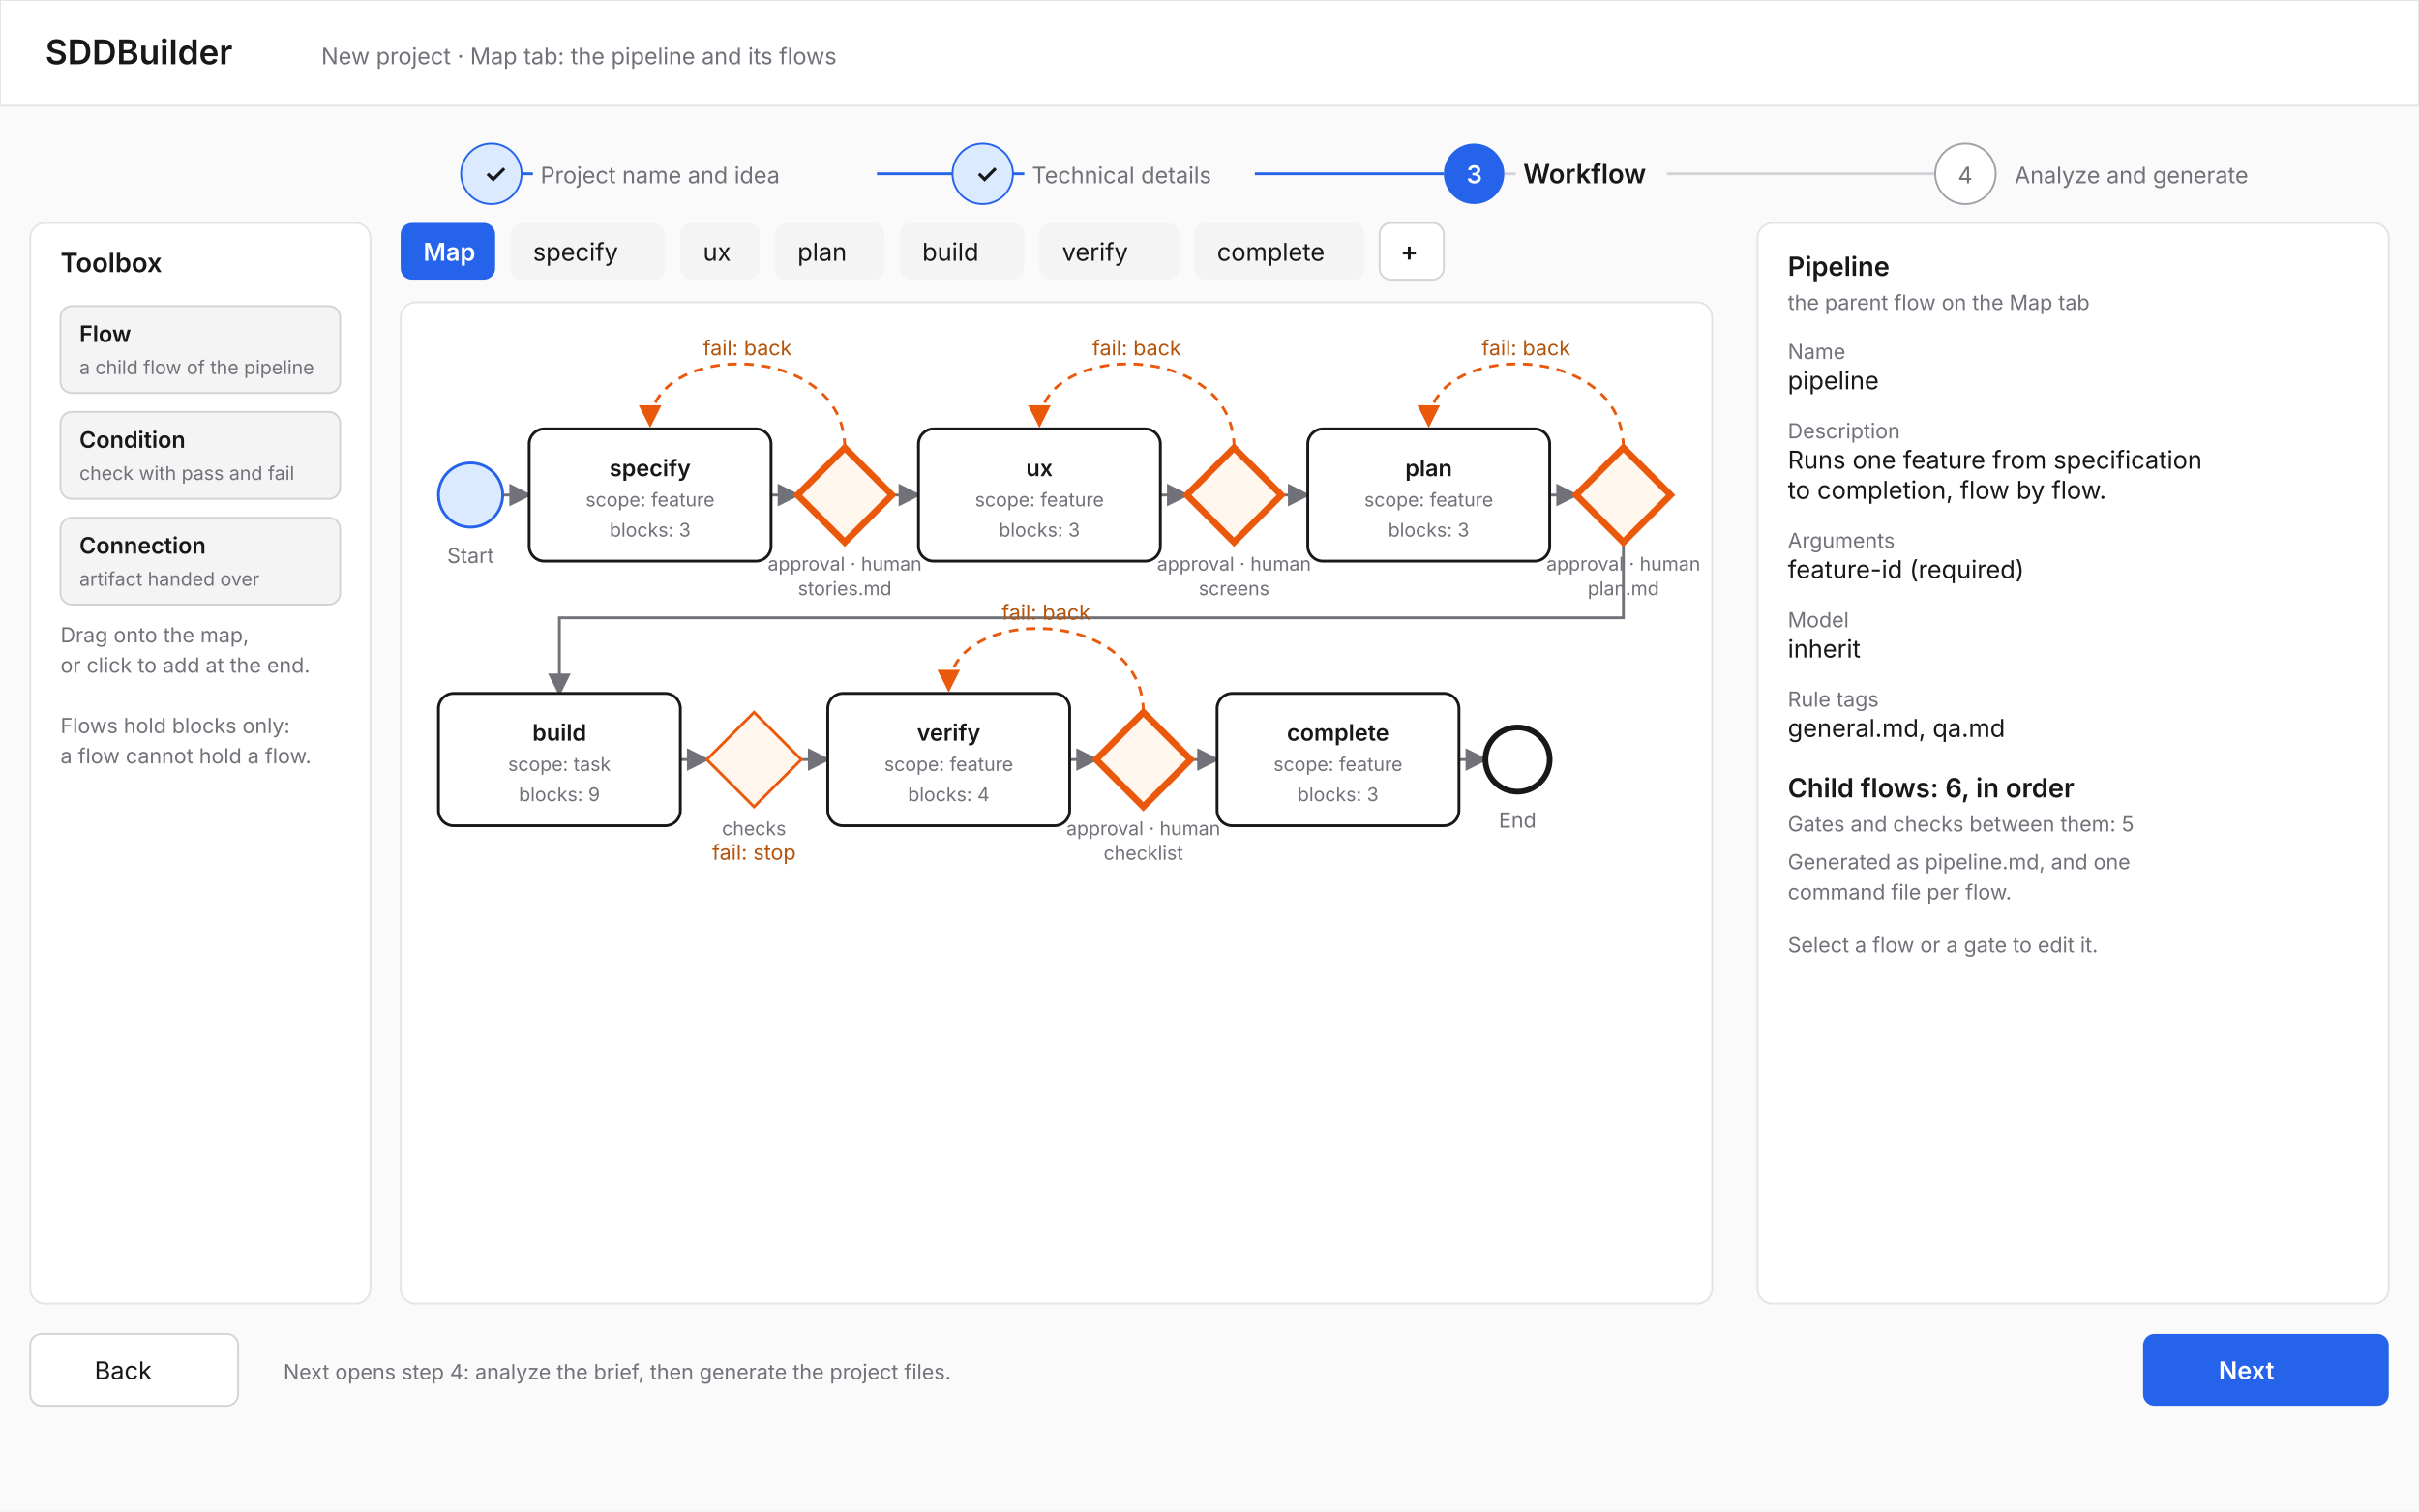
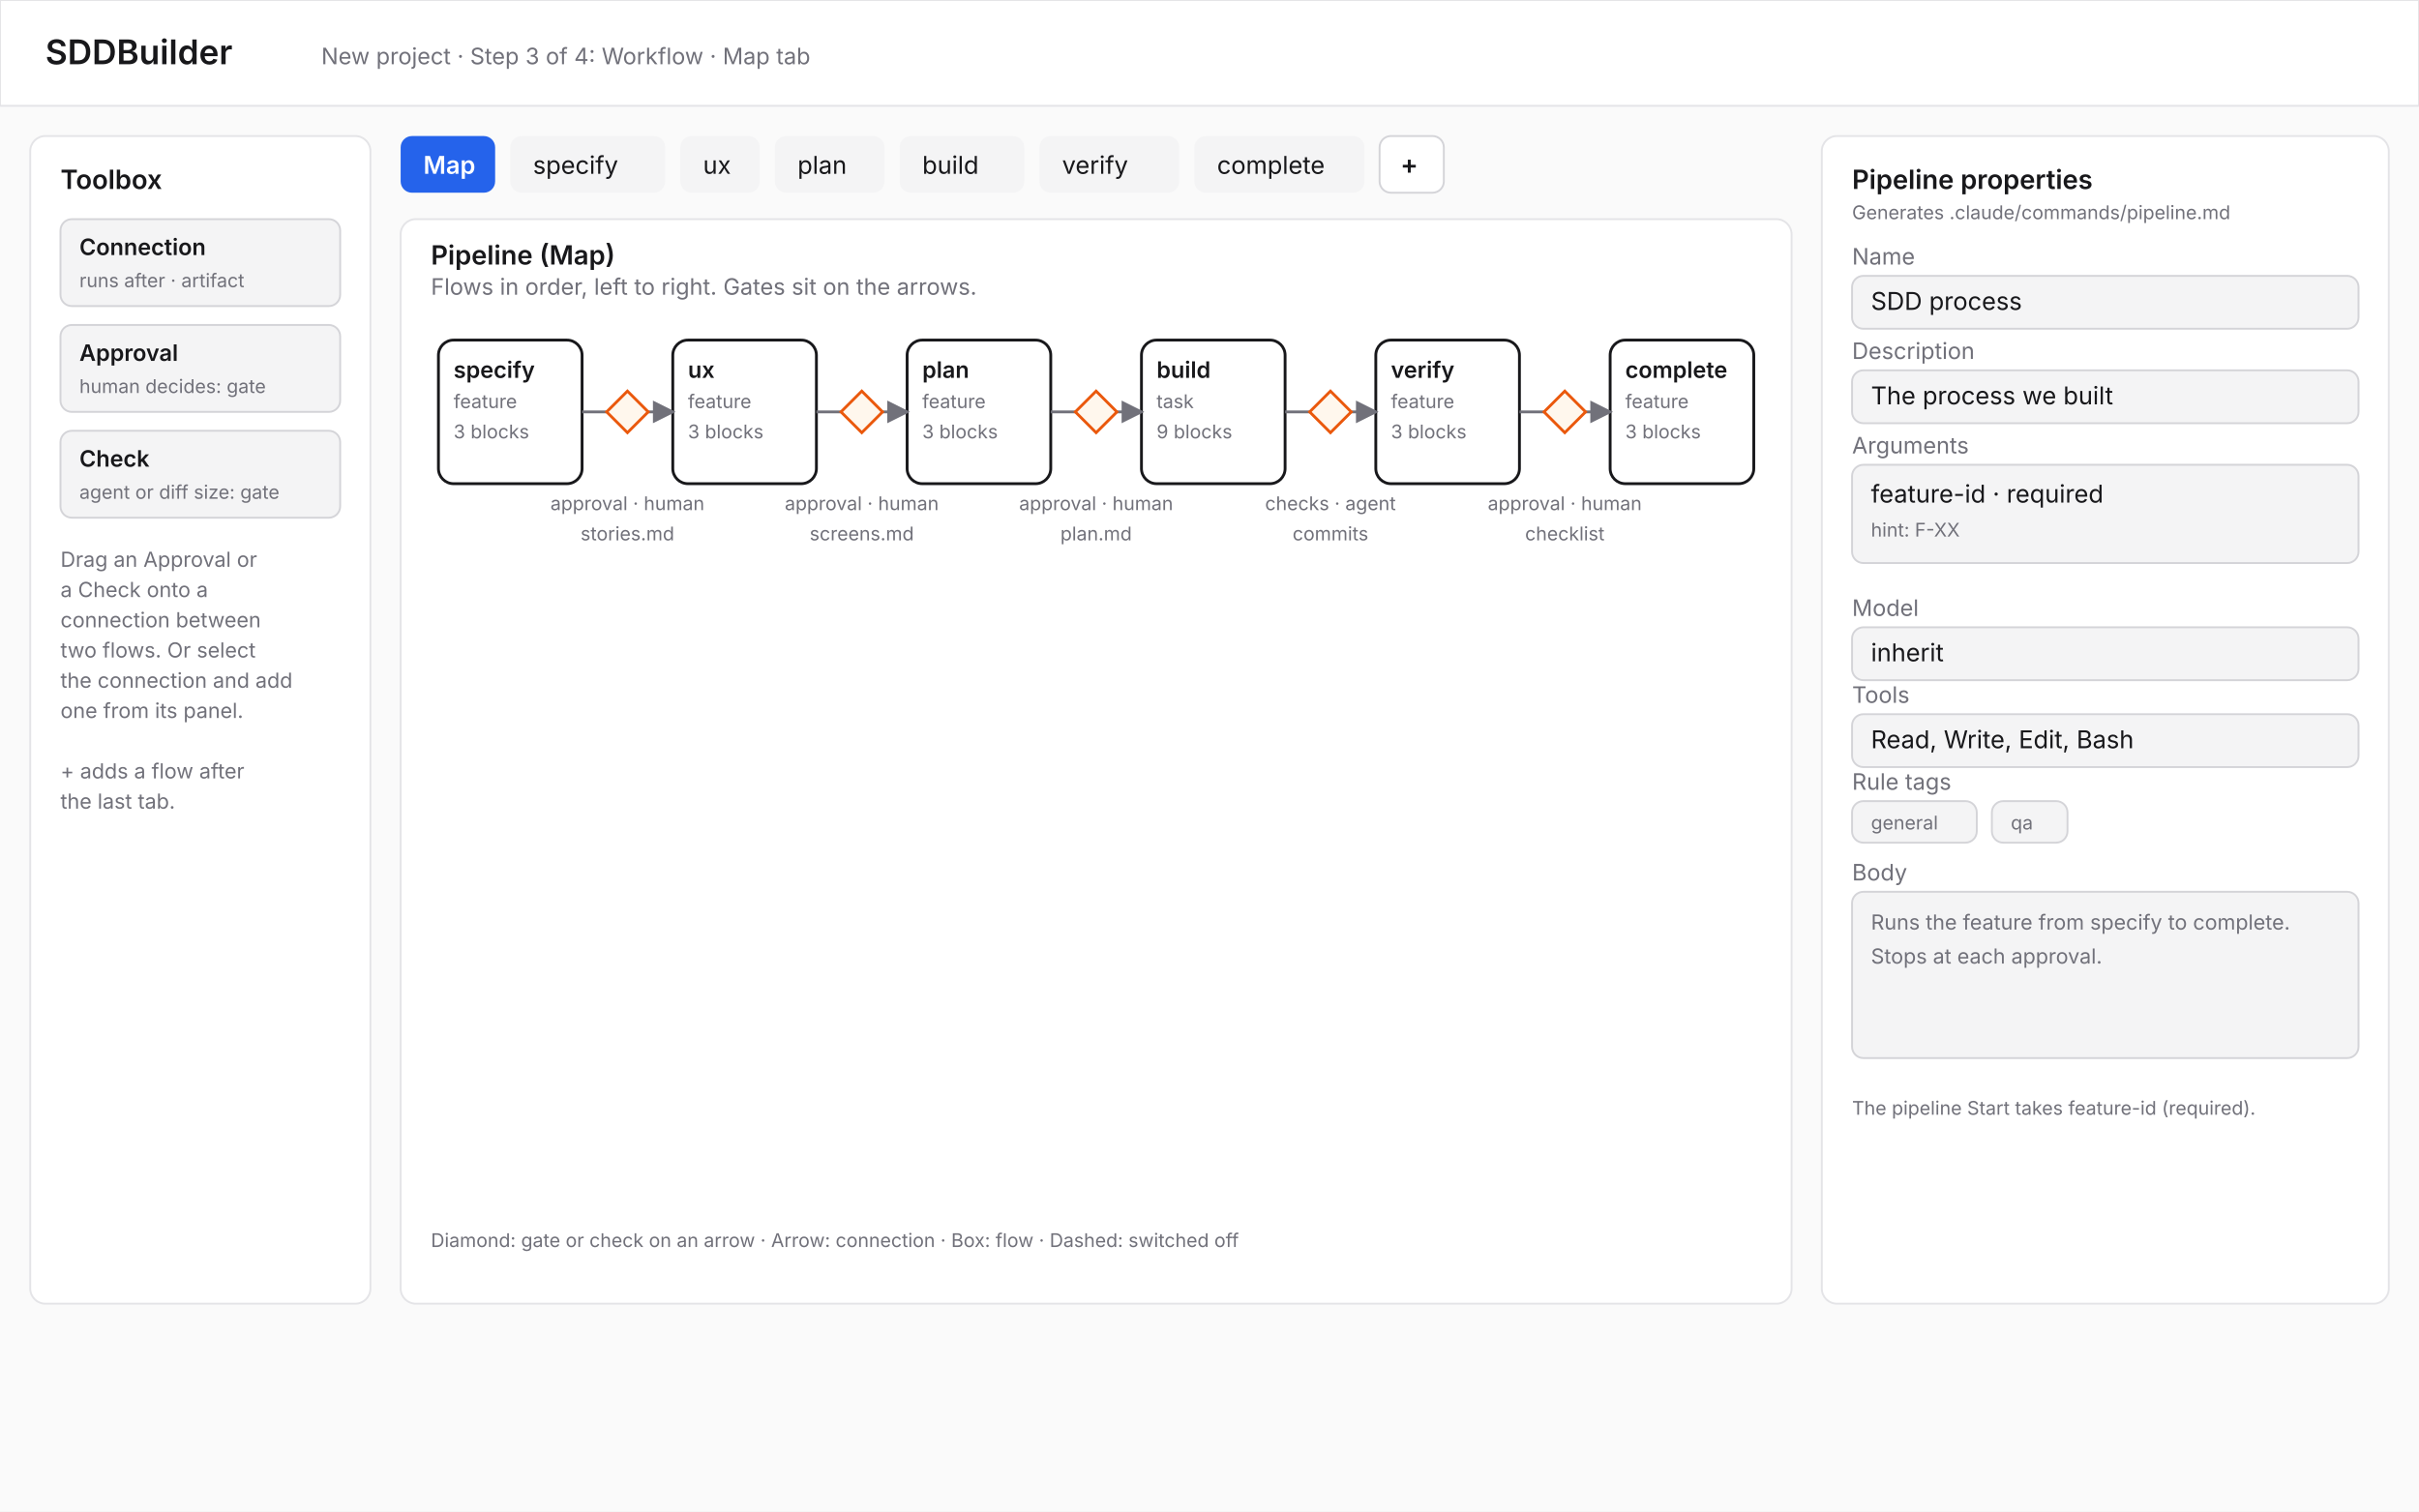
<svg xmlns="http://www.w3.org/2000/svg" width="1280" height="800" viewBox="0 0 1280 800">
  <defs>
    <marker id="arr" markerWidth="8" markerHeight="8" refX="7" refY="4" orient="auto">
      <path d="M0,0 L8,4 L0,8 z" fill="#71717a" />
    </marker>
    <marker id="retry" markerWidth="8" markerHeight="8" refX="7" refY="4" orient="auto">
      <path d="M0,0 L8,4 L0,8 z" fill="#ea580c" />
    </marker>
+     <marker id="arrB" markerWidth="8" markerHeight="8" refX="7" refY="4" orient="auto">
+       <path d="M0,0 L8,4 L0,8 z" fill="#2563eb" />
+     </marker>
+     <marker id="arrR" markerWidth="8" markerHeight="8" refX="7" refY="4" orient="auto">
+       <path d="M0,0 L8,4 L0,8 z" fill="#dc2626" />
+     </marker>
  </defs>
  <style>
-     text{font-family:system-ui,-apple-system,"Segoe UI",sans-serif;fill:#18181b;font-size:13px}
-     .muted{fill:#71717a;font-size:12px}
-     .small{fill:#71717a;font-size:11px}
-     .tiny{fill:#71717a;font-size:10px}
-     .bold{font-weight:600;font-size:12px}
-     .h1{font-size:18px;font-weight:600}
-     .h2{font-size:14px;font-weight:600}
-     .panel{fill:#ffffff;stroke:#e4e4e7}
-     .node{fill:#ffffff;stroke:#18181b;stroke-width:1.5}
-     .nodeSel{fill:#eff6ff;stroke:#2563eb;stroke-width:2.5}
-     .nodeOff{fill:#fafafa;stroke:#a1a1aa;stroke-width:1.5;stroke-dasharray:5 4}
-     .gate{fill:#fff7ed;stroke:#ea580c;stroke-width:1.5}
-     .gateReq{fill:#fff7ed;stroke:#ea580c;stroke-width:3.5}
-     .gateSel{fill:#fff7ed;stroke:#2563eb;stroke-width:2.5}
-     .gateOff{fill:#fafafa;stroke:#a1a1aa;stroke-width:1.5;stroke-dasharray:5 4}
-     .box{fill:#f4f4f5;stroke:#d4d4d8}
-     .boxSel{fill:#eff6ff;stroke:#2563eb;stroke-width:2}
-     .start{fill:#dbeafe;stroke:#2563eb;stroke-width:1.5}
-     .endc{fill:#ffffff;stroke:#18181b;stroke-width:3}
-     .line{stroke:#71717a;stroke-width:1.5;fill:none;marker-end:url(#arr)}
-     .retry{stroke:#ea580c;stroke-width:1.5;fill:none;stroke-dasharray:5 4;marker-end:url(#retry)}
-     .warnT{fill:#b45309;font-size:11px}
-     .errT{fill:#991b1b;font-size:12px}
-     .btn{fill:#ffffff;stroke:#d4d4d8}
-     .btnOn{fill:#2563eb}
-     .primary{fill:#2563eb}
-     .onPrimary{fill:#ffffff;font-weight:600}
-     .off{fill:#fafafa;stroke:#a1a1aa;stroke-dasharray:5 4}
-     .alert{fill:#fef2f2;stroke:#dc2626}
-     .warnBox{fill:#fffbeb;stroke:#f59e0b}
-     .stepOn{fill:#2563eb}
-     .stepDone{fill:#dbeafe;stroke:#2563eb}
-     .stepTodo{fill:#ffffff;stroke:#a1a1aa}
-     .rule{stroke:#2563eb;stroke-width:1.5}
-     .ruleTodo{stroke:#d4d4d8;stroke-width:1.5}
-     .lock{fill:#18181b;font-size:10px}
-     .tab{fill:#f4f4f5}
-     .tabOn{fill:#2563eb}
-   </style>
+ text{font-family:system-ui,-apple-system,"Segoe UI",sans-serif;fill:#18181b;font-size:13px}
+ .muted{fill:#71717a;font-size:12px}
+ .small{fill:#71717a;font-size:11px}
+ .tiny{fill:#71717a;font-size:10px}
+ .bold{font-weight:600;font-size:12px}
+ .h1{font-size:18px;font-weight:600}
+ .h2{font-size:14px;font-weight:600}
+ .panel{fill:#ffffff;stroke:#e4e4e7}
+ .node{fill:#ffffff;stroke:#18181b;stroke-width:1.5}
+ .nodeSel{fill:#eff6ff;stroke:#2563eb;stroke-width:2.5}
+ .nodeWarn{fill:#ffffff;stroke:#dc2626;stroke-width:2}
+ .nodeOff{fill:#fafafa;stroke:#a1a1aa;stroke-width:1.5;stroke-dasharray:5 4}
+ .gate{fill:#fff7ed;stroke:#ea580c;stroke-width:1.5}
+ .gateSel{fill:#fff7ed;stroke:#2563eb;stroke-width:2.5}
+ .box{fill:#f4f4f5;stroke:#d4d4d8}
+ .start{fill:#dbeafe;stroke:#2563eb;stroke-width:1.5}
+ .endc{fill:#ffffff;stroke:#18181b;stroke-width:3}
+ .line{stroke:#71717a;stroke-width:1.5;fill:none;marker-end:url(#arr)}
+ .lineSel{stroke:#2563eb;stroke-width:2.5;fill:none;marker-end:url(#arrB)}
+ .errLine{stroke:#dc2626;stroke-width:1.5;fill:none;stroke-dasharray:5 4;marker-end:url(#arrR)}
+ .dragLine{stroke:#2563eb;stroke-width:1.5;fill:none;stroke-dasharray:4 3}
+ .retry{stroke:#ea580c;stroke-width:1.5;fill:none;stroke-dasharray:5 4;marker-end:url(#retry)}
+ .warnT{fill:#b45309;font-size:11px}
+ .errT{fill:#991b1b;font-size:12px}
+ .errS{fill:#991b1b;font-size:11px}
+ .btn{fill:#ffffff;stroke:#d4d4d8}
+ .primary{fill:#2563eb}
+ .danger{fill:#dc2626}
+ .onPrimary{fill:#ffffff;font-weight:600}
+ .off{fill:#fafafa;stroke:#a1a1aa;stroke-dasharray:5 4}
+ .alert{fill:#fef2f2;stroke:#dc2626}
+ .warnBox{fill:#fffbeb;stroke:#f59e0b}
+ .inErr{fill:#fef2f2;stroke:#dc2626;stroke-width:1.5}
+ .seg{fill:#ffffff;stroke:#d4d4d8}
+ .segOn{fill:#2563eb}
+ .dropT{fill:#eff6ff;stroke:#2563eb;stroke-dasharray:4 3;stroke-width:1.5}
+ .ghost{fill:#ffffff;stroke:#2563eb;stroke-dasharray:4 3;stroke-width:1.5}
+ .chip{fill:#f4f4f5;stroke:#d4d4d8}
+ .dim{fill:#18181b;opacity:0.12}
+ .dialog{fill:#ffffff;stroke:#18181b;stroke-width:1.5}
+ .tab{fill:#f4f4f5}
+ .tabOn{fill:#2563eb}
+ </style>
  <rect width="1280" height="800" fill="#fafafa" />
  <rect x="0" y="0" width="1280" height="56" class="panel" />
  <text x="24" y="34" class="h1">SDDBuilder</text>
-   <text x="170" y="34" class="muted">New project · Map tab: the pipeline and its flows</text>
-   <line x1="276" y1="92" x2="504" y2="92" class="rule" />
-   <line x1="536" y1="92" x2="764" y2="92" class="rule" />
-   <line x1="796" y1="92" x2="1024" y2="92" class="ruleTodo" />
-   <rect x="282" y="80" width="182" height="24" fill="#fafafa" />
-   <rect x="542" y="80" width="122" height="24" fill="#fafafa" />
-   <rect x="802" y="80" width="80" height="24" fill="#fafafa" />
-   <rect x="1062" y="80" width="166" height="24" fill="#fafafa" />
-   <circle cx="260" cy="92" r="16" class="stepDone" />
-   <text x="256" y="97" class="h2">✓</text>
-   <text x="286" y="97" class="muted">Project name and idea</text>
-   <circle cx="520" cy="92" r="16" class="stepDone" />
-   <text x="516" y="97" class="h2">✓</text>
-   <text x="546" y="97" class="muted">Technical details</text>
-   <circle cx="780" cy="92" r="16" class="stepOn" />
-   <text x="776" y="97" class="onPrimary">3</text>
-   <text x="806" y="97" class="h2">Workflow</text>
-   <circle cx="1040" cy="92" r="16" class="stepTodo" />
-   <text x="1036" y="97" class="muted">4</text>
-   <text x="1066" y="97" class="muted">Analyze and generate</text>
-   <rect x="212" y="118" width="50" height="30" rx="6" class="tabOn" />
-   <text x="224" y="138" class="onPrimary">Map</text>
-   <rect x="270" y="118" width="82" height="30" rx="6" class="tab" />
-   <text x="282" y="138">specify</text>
-   <rect x="360" y="118" width="42" height="30" rx="6" class="tab" />
-   <text x="372" y="138">ux</text>
-   <rect x="410" y="118" width="58" height="30" rx="6" class="tab" />
-   <text x="422" y="138">plan</text>
-   <rect x="476" y="118" width="66" height="30" rx="6" class="tab" />
-   <text x="488" y="138">build</text>
-   <rect x="550" y="118" width="74" height="30" rx="6" class="tab" />
-   <text x="562" y="138">verify</text>
-   <rect x="632" y="118" width="90" height="30" rx="6" class="tab" />
-   <text x="644" y="138">complete</text>
-   <rect x="730" y="118" width="34" height="30" rx="6" class="btn" />
-   <text x="741" y="138" class="h2">+</text>
-   <rect x="16" y="118" width="180" height="572" rx="8" class="panel" />
-   <text x="32" y="144" class="h2">Toolbox</text>
-   <rect x="32" y="162" width="148" height="46" rx="6" class="box" />
-   <text x="42" y="181" class="bold">Flow</text>
-   <text x="42" y="198" class="tiny">a child flow of the pipeline</text>
-   <rect x="32" y="218" width="148" height="46" rx="6" class="box" />
-   <text x="42" y="237" class="bold">Condition</text>
-   <text x="42" y="254" class="tiny">check with pass and fail</text>
-   <rect x="32" y="274" width="148" height="46" rx="6" class="box" />
-   <text x="42" y="293" class="bold">Connection</text>
-   <text x="42" y="310" class="tiny">artifact handed over</text>
-   <text x="32" y="340" class="small">Drag onto the map,</text>
-   <text x="32" y="356" class="small">or click to add at the end.</text>
-   <text x="32" y="372" class="small" />
-   <text x="32" y="388" class="small">Flows hold blocks only:</text>
-   <text x="32" y="404" class="small">a flow cannot hold a flow.</text>
-   <rect x="212" y="160" width="694" height="530" rx="8" class="panel" />
-   <line x1="266" y1="262" x2="280" y2="262" class="line" />
-   <line x1="408" y1="262" x2="422" y2="262" class="line" />
-   <line x1="472" y1="262" x2="486" y2="262" class="line" />
-   <line x1="614" y1="262" x2="628" y2="262" class="line" />
-   <line x1="678" y1="262" x2="692" y2="262" class="line" />
-   <line x1="820" y1="262" x2="834" y2="262" class="line" />
-   <line x1="360" y1="402" x2="374" y2="402" class="line" />
-   <line x1="424" y1="402" x2="438" y2="402" class="line" />
-   <line x1="566" y1="402" x2="580" y2="402" class="line" />
-   <line x1="630" y1="402" x2="644" y2="402" class="line" />
-   <line x1="772" y1="402" x2="786" y2="402" class="line" />
-   <path d="M859,287 V327 H296 V367" class="line" />
-   <circle cx="249" cy="262" r="17" class="start" />
-   <text x="249" y="298" class="small" text-anchor="middle">Start</text>
-   <rect x="280" y="227" width="128" height="70" rx="8" class="node" />
-   <text x="344" y="252" class="bold" text-anchor="middle">specify</text>
-   <text x="344" y="268" class="tiny" text-anchor="middle">scope: feature</text>
-   <text x="344" y="284" class="tiny" text-anchor="middle">blocks: 3</text>
-   <polygon points="447,237 472,262 447,287 422,262" class="gateReq" />
-   <text x="447" y="302" class="tiny" text-anchor="middle">approval · human</text>
-   <text x="447" y="315" class="tiny" text-anchor="middle">stories.md</text>
-   <rect x="486" y="227" width="128" height="70" rx="8" class="node" />
-   <text x="550" y="252" class="bold" text-anchor="middle">ux</text>
-   <text x="550" y="268" class="tiny" text-anchor="middle">scope: feature</text>
-   <text x="550" y="284" class="tiny" text-anchor="middle">blocks: 3</text>
-   <polygon points="653,237 678,262 653,287 628,262" class="gateReq" />
-   <text x="653" y="302" class="tiny" text-anchor="middle">approval · human</text>
-   <text x="653" y="315" class="tiny" text-anchor="middle">screens</text>
-   <rect x="692" y="227" width="128" height="70" rx="8" class="node" />
-   <text x="756" y="252" class="bold" text-anchor="middle">plan</text>
-   <text x="756" y="268" class="tiny" text-anchor="middle">scope: feature</text>
-   <text x="756" y="284" class="tiny" text-anchor="middle">blocks: 3</text>
-   <polygon points="859,237 884,262 859,287 834,262" class="gateReq" />
-   <text x="859" y="302" class="tiny" text-anchor="middle">approval · human</text>
-   <text x="859" y="315" class="tiny" text-anchor="middle">plan.md</text>
-   <rect x="232" y="367" width="128" height="70" rx="8" class="node" />
-   <text x="296" y="392" class="bold" text-anchor="middle">build</text>
-   <text x="296" y="408" class="tiny" text-anchor="middle">scope: task</text>
-   <text x="296" y="424" class="tiny" text-anchor="middle">blocks: 9</text>
-   <polygon points="399,377 424,402 399,427 374,402" class="gate" />
-   <text x="399" y="442" class="tiny" text-anchor="middle">checks</text>
-   <text x="399" y="455" class="warnT" text-anchor="middle">fail: stop</text>
-   <rect x="438" y="367" width="128" height="70" rx="8" class="node" />
-   <text x="502" y="392" class="bold" text-anchor="middle">verify</text>
-   <text x="502" y="408" class="tiny" text-anchor="middle">scope: feature</text>
-   <text x="502" y="424" class="tiny" text-anchor="middle">blocks: 4</text>
-   <polygon points="605,377 630,402 605,427 580,402" class="gateReq" />
-   <text x="605" y="442" class="tiny" text-anchor="middle">approval · human</text>
-   <text x="605" y="455" class="tiny" text-anchor="middle">checklist</text>
-   <rect x="644" y="367" width="128" height="70" rx="8" class="node" />
-   <text x="708" y="392" class="bold" text-anchor="middle">complete</text>
-   <text x="708" y="408" class="tiny" text-anchor="middle">scope: feature</text>
-   <text x="708" y="424" class="tiny" text-anchor="middle">blocks: 3</text>
-   <circle cx="803" cy="402" r="17" class="endc" />
-   <text x="803" y="438" class="small" text-anchor="middle">End</text>
-   <path d="M447,237 C447,180 344,180 344,225" class="retry" />
-   <text x="395.5" y="188" class="warnT" text-anchor="middle">fail: back</text>
-   <path d="M653,237 C653,180 550,180 550,225" class="retry" />
-   <text x="601.5" y="188" class="warnT" text-anchor="middle">fail: back</text>
-   <path d="M859,237 C859,180 756,180 756,225" class="retry" />
-   <text x="807.5" y="188" class="warnT" text-anchor="middle">fail: back</text>
-   <path d="M605,377 C605,320 502,320 502,365" class="retry" />
-   <text x="553.5" y="328" class="warnT" text-anchor="middle">fail: back</text>
-   <rect x="930" y="118" width="334" height="572" rx="8" class="panel" />
-   <text x="946" y="146" class="h2">Pipeline</text>
-   <text x="946" y="164" class="small">the parent flow on the Map tab</text>
-   <text x="946" y="190" class="small">Name</text>
-   <text x="946" y="206">pipeline</text>
-   <text x="946" y="232" class="small">Description</text>
-   <text x="946" y="248">Runs one feature from specification</text>
-   <text x="946" y="264">to completion, flow by flow.</text>
-   <text x="946" y="290" class="small">Arguments</text>
-   <text x="946" y="306">feature-id (required)</text>
-   <text x="946" y="332" class="small">Model</text>
-   <text x="946" y="348">inherit</text>
-   <text x="946" y="374" class="small">Rule tags</text>
-   <text x="946" y="390">general.md, qa.md</text>
-   <text x="946" y="422" class="h2">Child flows: 6, in order</text>
-   <text x="946" y="440" class="small">Gates and checks between them: 5</text>
-   <text x="946" y="460" class="small">Generated as pipeline.md, and one</text>
-   <text x="946" y="476" class="small">command file per flow.</text>
-   <text x="946" y="504" class="small">Select a flow or a gate to edit it.</text>
-   <rect x="16" y="706" width="110" height="38" rx="6" class="btn" />
-   <text x="50" y="730">Back</text>
-   <rect x="1134" y="706" width="130" height="38" rx="6" class="primary" />
-   <text x="1174" y="730" class="onPrimary">Next</text>
-   <text x="150" y="730" class="small">Next opens step 4: analyze the brief, then generate the project files.</text>
+   <text x="170" y="34" class="muted">New project · Step 3 of 4: Workflow · Map tab</text>
+   <rect x="212" y="72" width="50" height="30" rx="6" class="tabOn" />
+   <text x="224" y="92" class="onPrimary">Map</text>
+   <rect x="270" y="72" width="82" height="30" rx="6" class="tab" />
+   <text x="282" y="92">specify</text>
+   <rect x="360" y="72" width="42" height="30" rx="6" class="tab" />
+   <text x="372" y="92">ux</text>
+   <rect x="410" y="72" width="58" height="30" rx="6" class="tab" />
+   <text x="422" y="92">plan</text>
+   <rect x="476" y="72" width="66" height="30" rx="6" class="tab" />
+   <text x="488" y="92">build</text>
+   <rect x="550" y="72" width="74" height="30" rx="6" class="tab" />
+   <text x="562" y="92">verify</text>
+   <rect x="632" y="72" width="90" height="30" rx="6" class="tab" />
+   <text x="644" y="92">complete</text>
+   <rect x="730" y="72" width="34" height="30" rx="6" class="btn" />
+   <text x="741" y="92" class="h2">+</text>
+   <rect x="16" y="72" width="180" height="618" rx="8" class="panel" />
+   <rect x="212" y="116" width="736" height="574" rx="8" class="panel" />
+   <rect x="964" y="72" width="300" height="618" rx="8" class="panel" />
+   <text x="32" y="100" class="h2">Toolbox</text>
+   <rect x="32" y="116" width="148" height="46" rx="6" class="box" />
+   <text x="42" y="135" class="bold">Connection</text>
+   <text x="42" y="152" class="tiny">runs after · artifact</text>
+   <rect x="32" y="172" width="148" height="46" rx="6" class="box" />
+   <text x="42" y="191" class="bold">Approval</text>
+   <text x="42" y="208" class="tiny">human decides: gate</text>
+   <rect x="32" y="228" width="148" height="46" rx="6" class="box" />
+   <text x="42" y="247" class="bold">Check</text>
+   <text x="42" y="264" class="tiny">agent or diff size: gate</text>
+   <text x="32" y="300" class="small">Drag an Approval or</text>
+   <text x="32" y="316" class="small">a Check onto a</text>
+   <text x="32" y="332" class="small">connection between</text>
+   <text x="32" y="348" class="small">two flows. Or select</text>
+   <text x="32" y="364" class="small">the connection and add</text>
+   <text x="32" y="380" class="small">one from its panel.</text>
+   <text x="32" y="412" class="small">+ adds a flow after</text>
+   <text x="32" y="428" class="small">the last tab.</text>
+   <text x="228" y="140" class="h2">Pipeline (Map)</text>
+   <text x="228" y="156" class="muted">Flows in order, left to right. Gates sit on the arrows.</text>
+   <rect x="232" y="180" width="76" height="76" rx="8" class="node" />
+   <text x="240" y="200" class="bold">specify</text>
+   <text x="240" y="216" class="tiny">feature</text>
+   <text x="240" y="232" class="tiny">3 blocks</text>
+   <rect x="356" y="180" width="76" height="76" rx="8" class="node" />
+   <text x="364" y="200" class="bold">ux</text>
+   <text x="364" y="216" class="tiny">feature</text>
+   <text x="364" y="232" class="tiny">3 blocks</text>
+   <rect x="480" y="180" width="76" height="76" rx="8" class="node" />
+   <text x="488" y="200" class="bold">plan</text>
+   <text x="488" y="216" class="tiny">feature</text>
+   <text x="488" y="232" class="tiny">3 blocks</text>
+   <rect x="604" y="180" width="76" height="76" rx="8" class="node" />
+   <text x="612" y="200" class="bold">build</text>
+   <text x="612" y="216" class="tiny">task</text>
+   <text x="612" y="232" class="tiny">9 blocks</text>
+   <rect x="728" y="180" width="76" height="76" rx="8" class="node" />
+   <text x="736" y="200" class="bold">verify</text>
+   <text x="736" y="216" class="tiny">feature</text>
+   <text x="736" y="232" class="tiny">3 blocks</text>
+   <rect x="852" y="180" width="76" height="76" rx="8" class="node" />
+   <text x="860" y="200" class="bold">complete</text>
+   <text x="860" y="216" class="tiny">feature</text>
+   <text x="860" y="232" class="tiny">3 blocks</text>
+   <line x1="308" y1="218" x2="356" y2="218" class="line" />
+   <line x1="432" y1="218" x2="480" y2="218" class="line" />
+   <line x1="556" y1="218" x2="604" y2="218" class="line" />
+   <line x1="680" y1="218" x2="728" y2="218" class="line" />
+   <line x1="804" y1="218" x2="852" y2="218" class="line" />
+   <polygon points="332,207 343,218 332,229 321,218" class="gate" />
+   <text x="332" y="270" text-anchor="middle" class="tiny">approval · human</text>
+   <text x="332" y="286" text-anchor="middle" class="tiny">stories.md</text>
+   <polygon points="456,207 467,218 456,229 445,218" class="gate" />
+   <text x="456" y="270" text-anchor="middle" class="tiny">approval · human</text>
+   <text x="456" y="286" text-anchor="middle" class="tiny">screens.md</text>
+   <polygon points="580,207 591,218 580,229 569,218" class="gate" />
+   <text x="580" y="270" text-anchor="middle" class="tiny">approval · human</text>
+   <text x="580" y="286" text-anchor="middle" class="tiny">plan.md</text>
+   <polygon points="704,207 715,218 704,229 693,218" class="gate" />
+   <text x="704" y="270" text-anchor="middle" class="tiny">checks · agent</text>
+   <text x="704" y="286" text-anchor="middle" class="tiny">commits</text>
+   <polygon points="828,207 839,218 828,229 817,218" class="gate" />
+   <text x="828" y="270" text-anchor="middle" class="tiny">approval · human</text>
+   <text x="828" y="286" text-anchor="middle" class="tiny">checklist</text>
+   <text x="228" y="660" class="tiny">Diamond: gate or check on an arrow · Arrow: connection · Box: flow · Dashed: switched off</text>
+   <text x="980" y="100" class="h2">Pipeline properties</text>
+   <text x="980" y="116" class="tiny">Generates .claude/commands/pipeline.md</text>
+   <text x="980" y="140" class="muted">Name</text>
+   <rect x="980" y="146" width="268" height="28" rx="6" class="box" />
+   <text x="990" y="164.0">SDD process</text>
+   <text x="980" y="190" class="muted">Description</text>
+   <rect x="980" y="196" width="268" height="28" rx="6" class="box" />
+   <text x="990" y="214.0">The process we built</text>
+   <text x="980" y="240" class="muted">Arguments</text>
+   <rect x="980" y="246" width="268" height="52" rx="6" class="box" />
+   <text x="990" y="266">feature-id · required</text>
+   <text x="990" y="284" class="tiny">hint: F-XX</text>
+   <text x="980" y="326" class="muted">Model</text>
+   <rect x="980" y="332" width="268" height="28" rx="6" class="box" />
+   <text x="990" y="350.0">inherit</text>
+   <text x="980" y="372" class="muted">Tools</text>
+   <rect x="980" y="378" width="268" height="28" rx="6" class="box" />
+   <text x="990" y="396.0">Read, Write, Edit, Bash</text>
+   <text x="980" y="418" class="muted">Rule tags</text>
+   <rect x="980" y="424" width="66" height="22" rx="6" class="chip" />
+   <text x="990" y="439" class="tiny">general</text>
+   <rect x="1054" y="424" width="40" height="22" rx="6" class="chip" />
+   <text x="1064" y="439" class="tiny">qa</text>
+   <text x="980" y="466" class="muted">Body</text>
+   <rect x="980" y="472" width="268" height="88" rx="6" class="box" />
+   <text x="990" y="492" class="small">Runs the feature from specify to complete.</text>
+   <text x="990" y="510" class="small">Stops at each approval.</text>
+   <text x="980" y="590" class="tiny">The pipeline Start takes feature-id (required).</text>
</svg>
